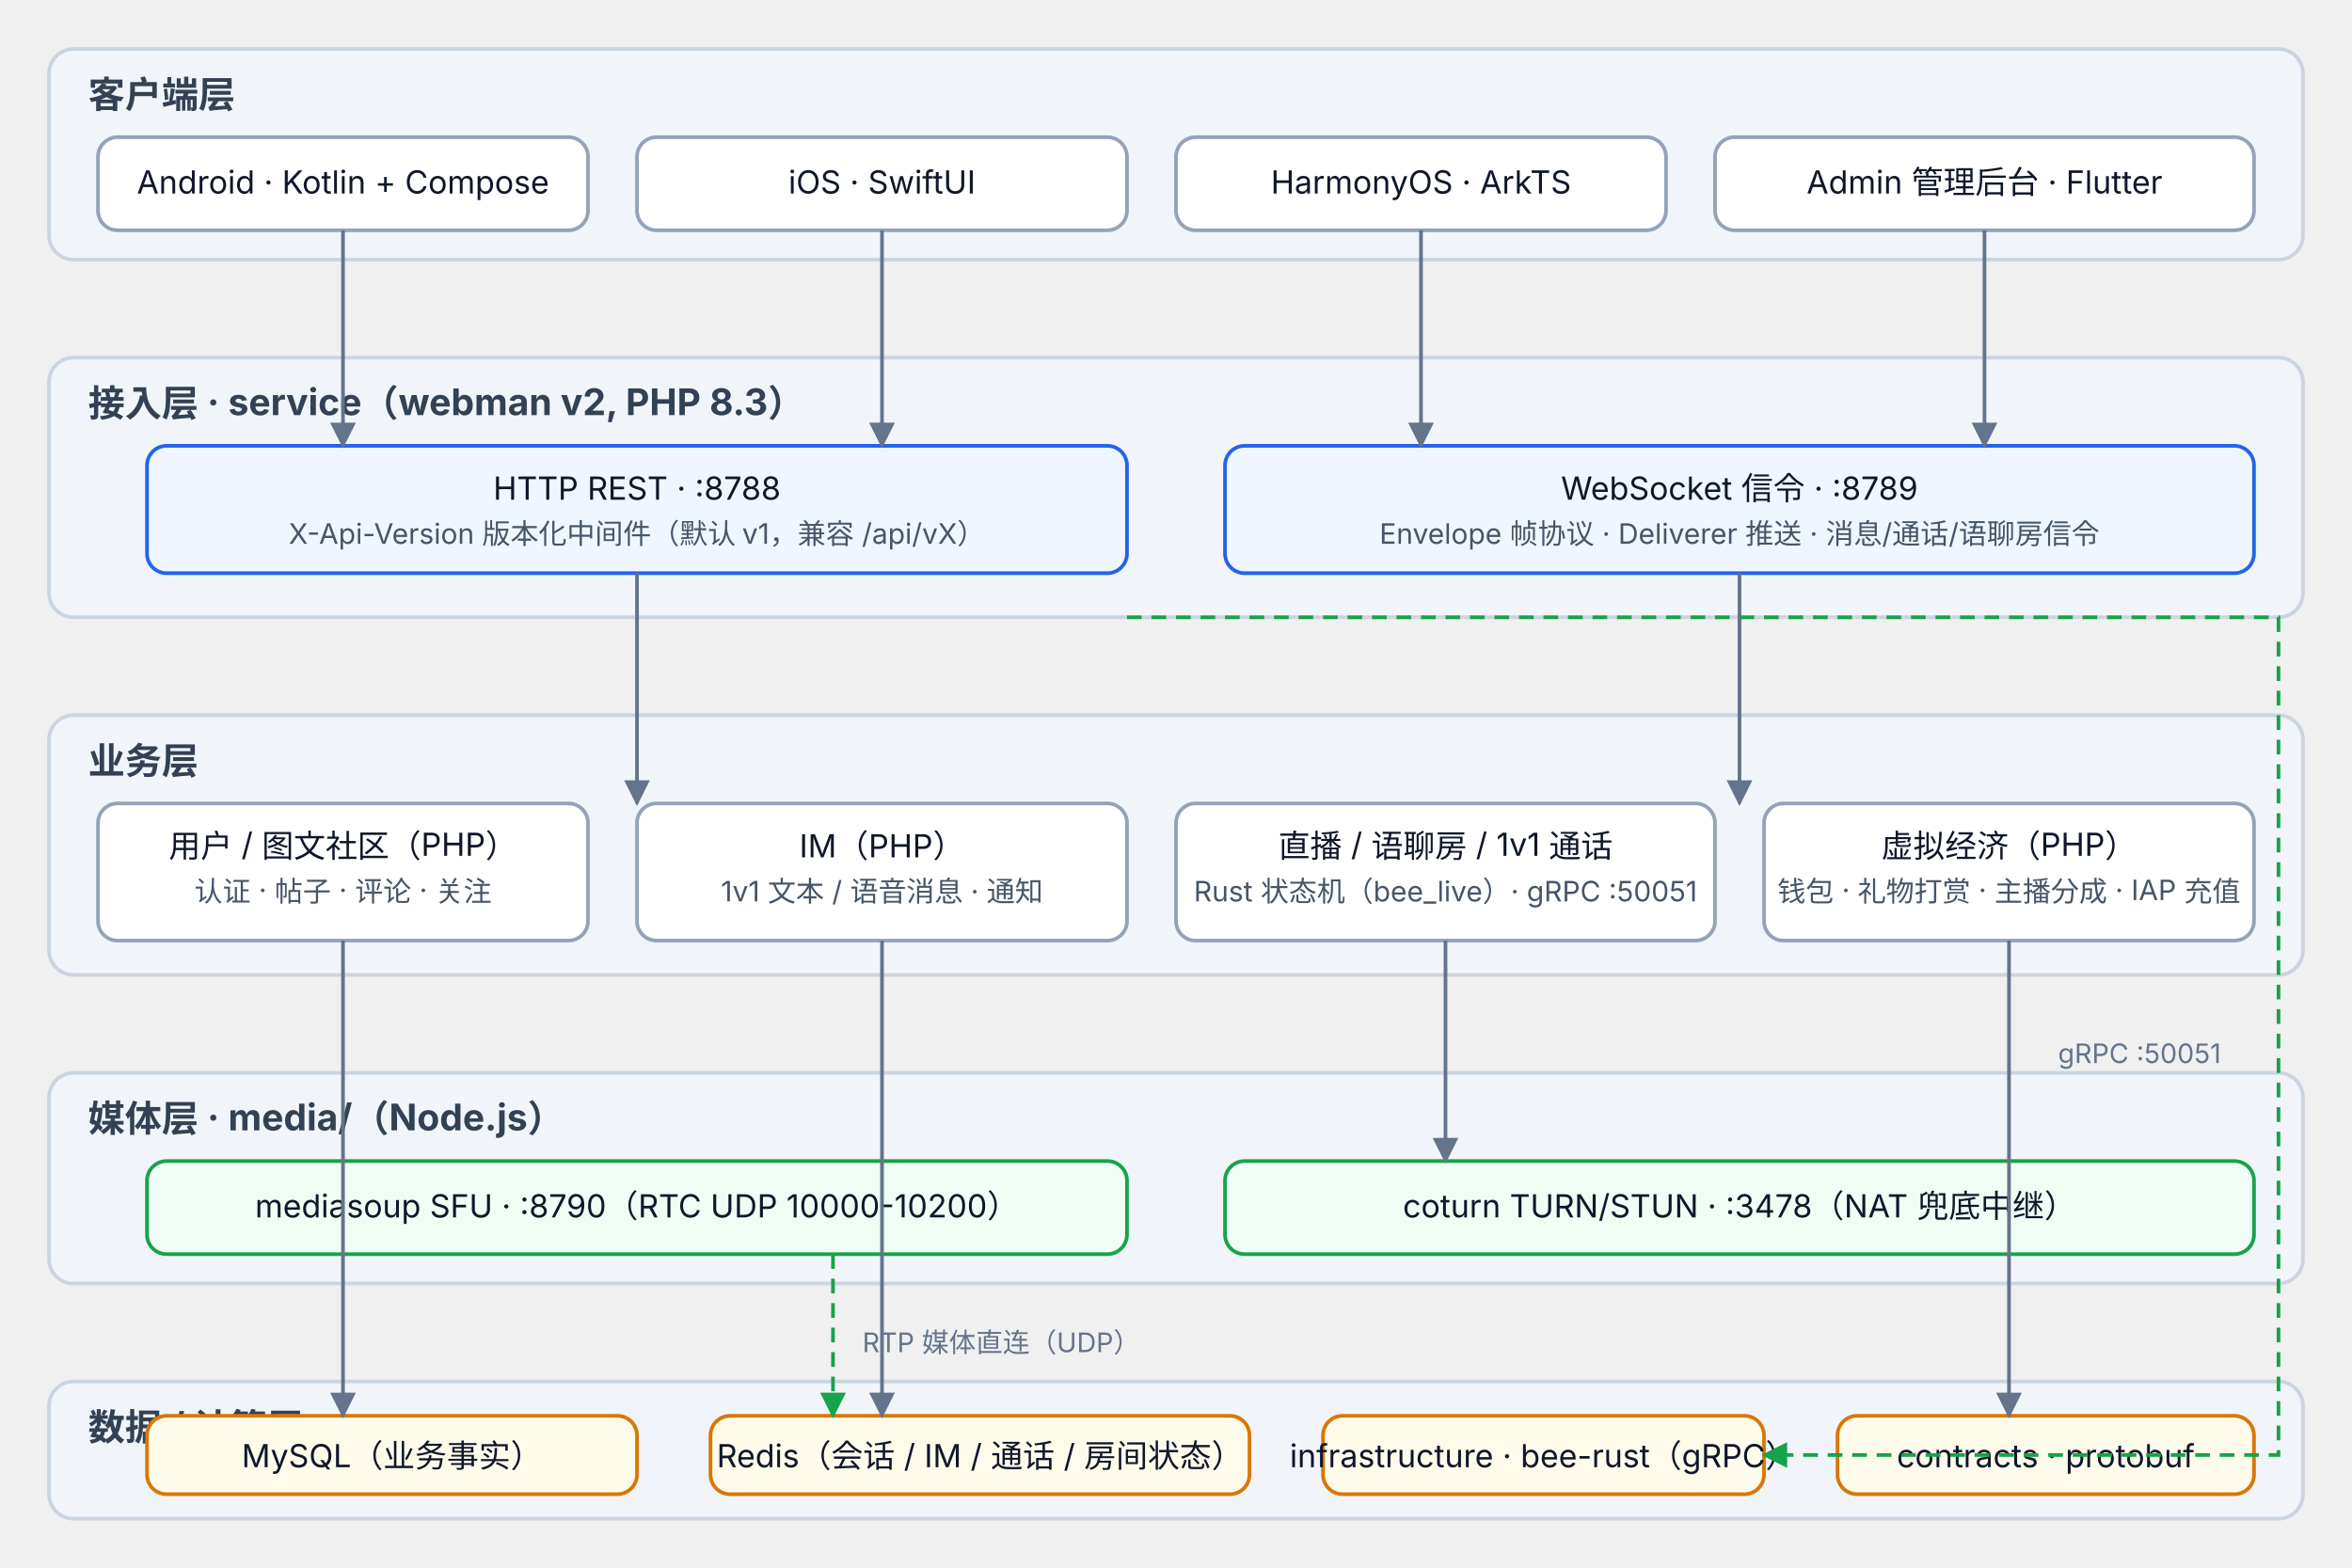
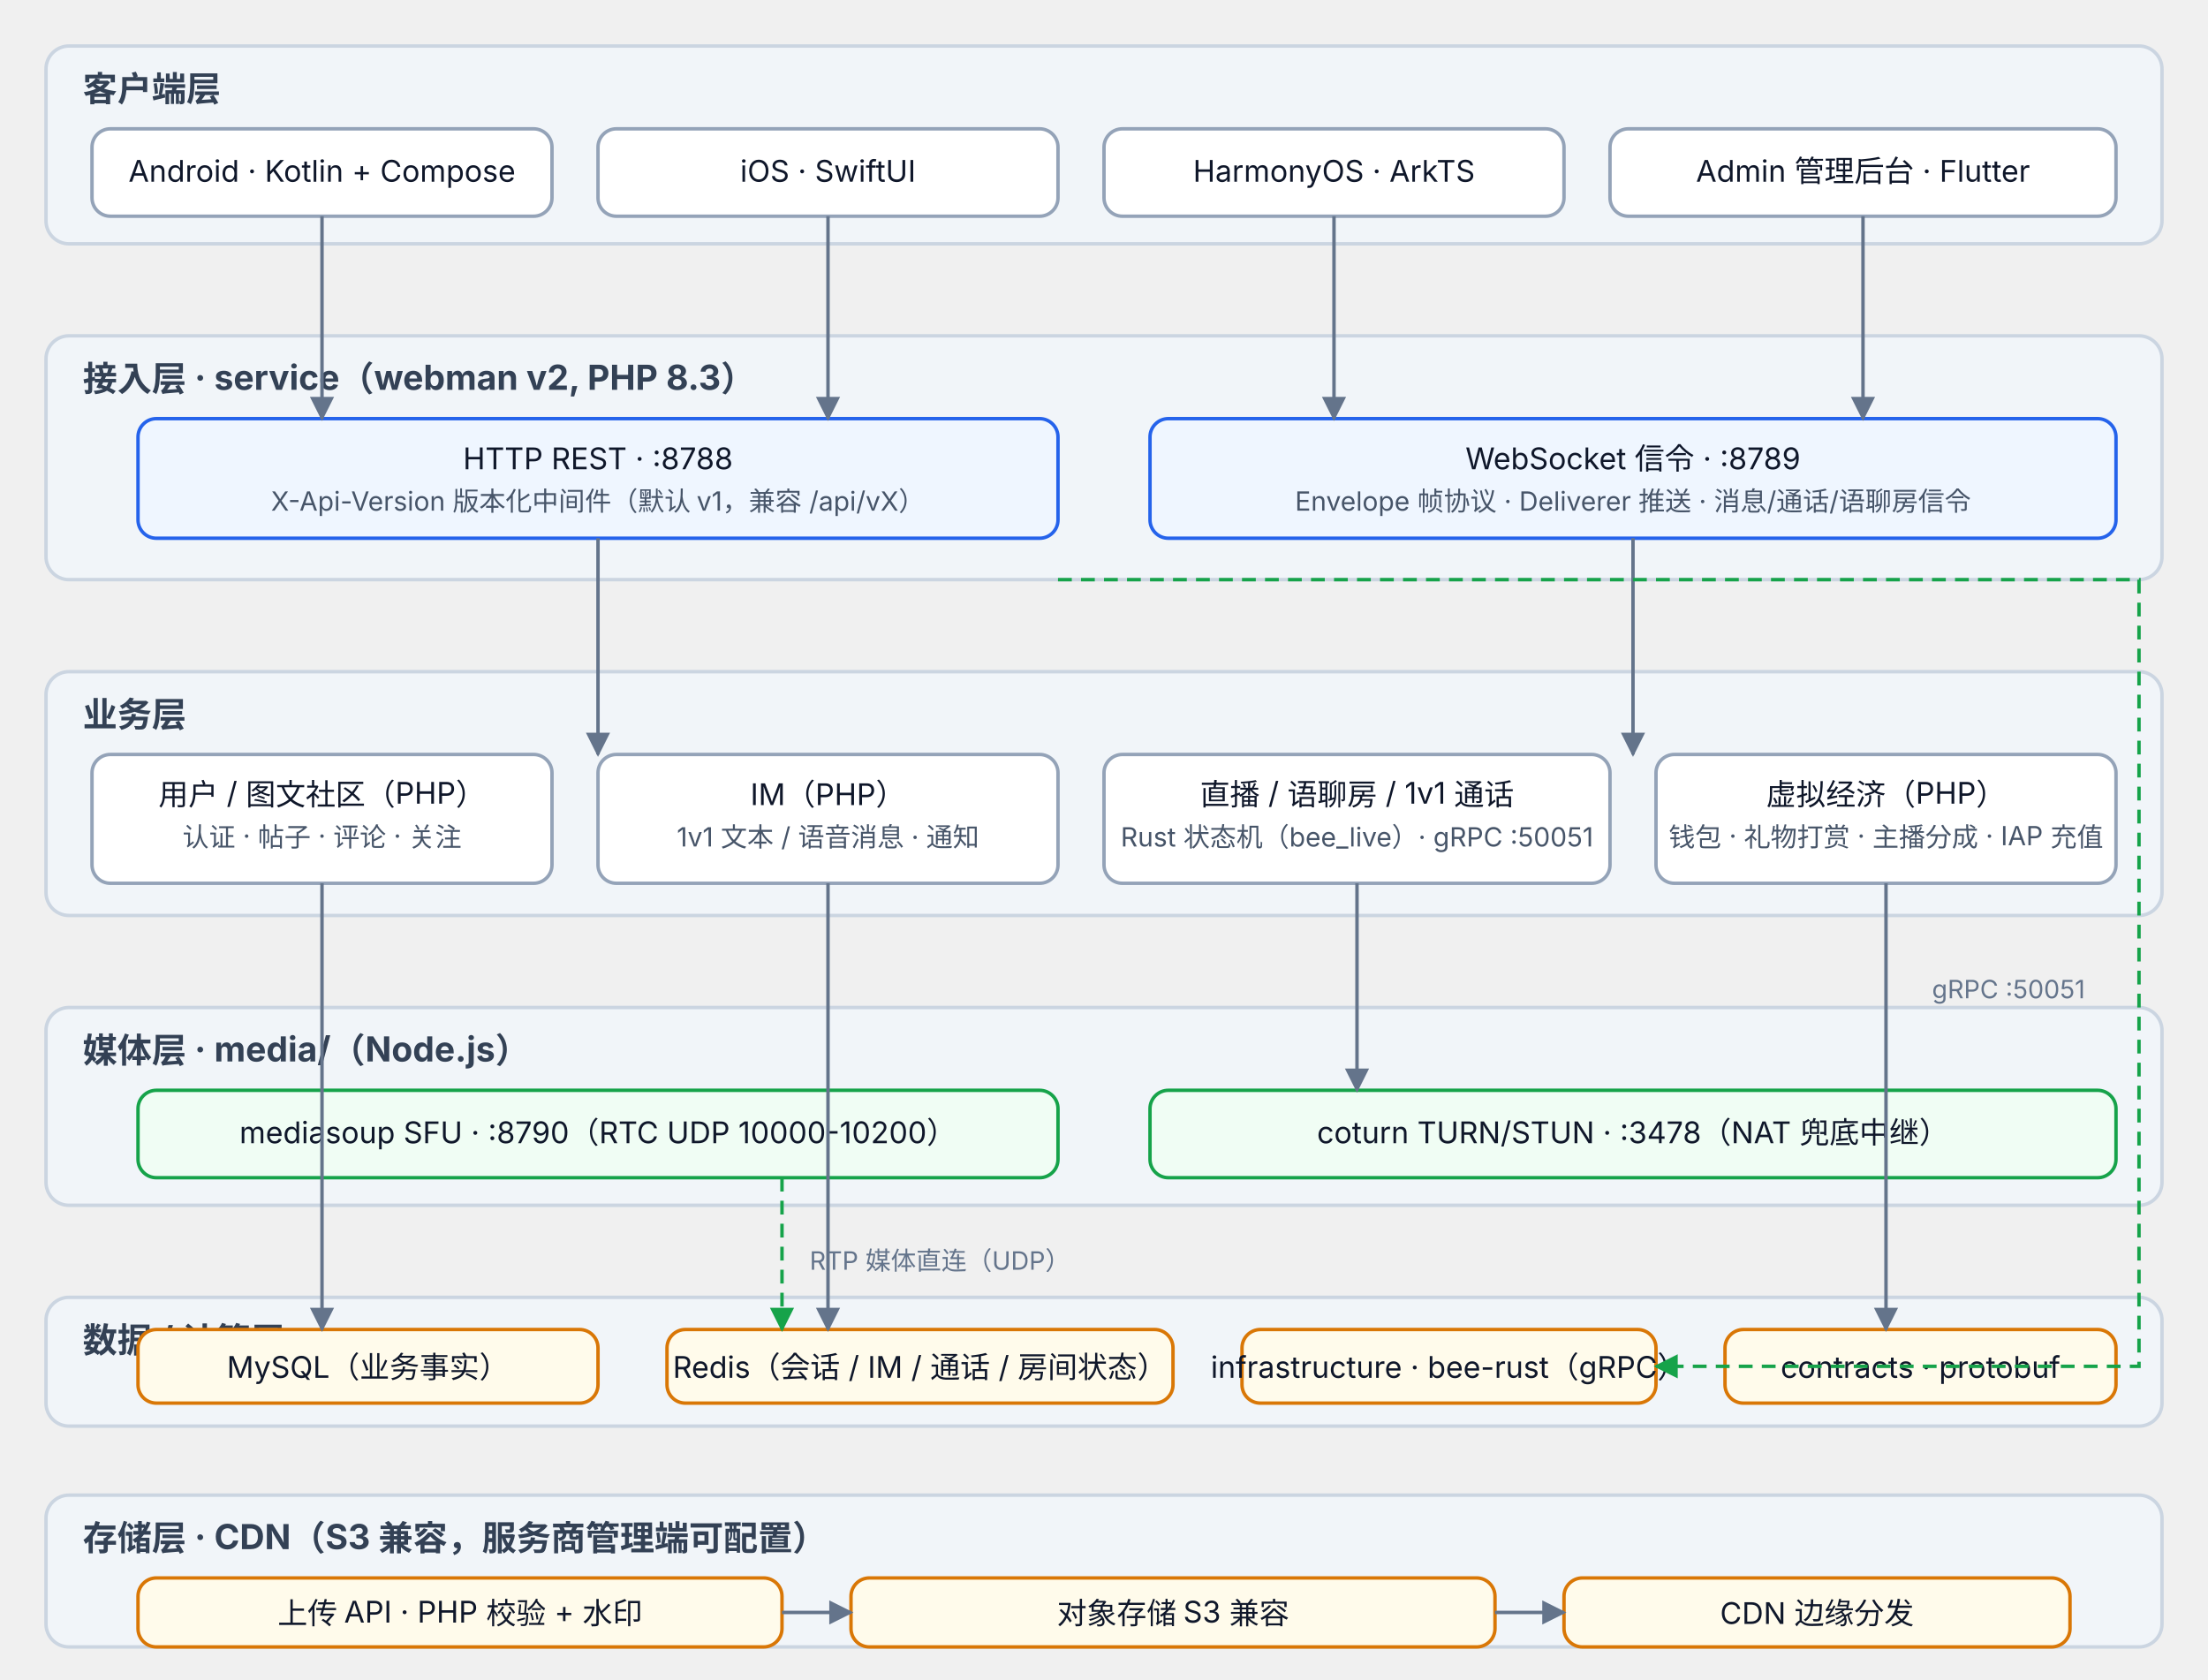
- <svg xmlns="http://www.w3.org/2000/svg" viewBox="0 0 960 640" width="100%" font-family="system-ui, -apple-system, 'Segoe UI', 'PingFang SC', 'Microsoft YaHei', sans-serif">
+ <svg xmlns="http://www.w3.org/2000/svg" viewBox="0 0 960 730" width="100%" font-family="system-ui, -apple-system, 'Segoe UI', 'PingFang SC', 'Microsoft YaHei', sans-serif">
  <defs>
    <marker id="arr" viewBox="0 0 10 10" refX="9" refY="5" markerWidth="7" markerHeight="7" orient="auto-start-reverse">
      <path d="M 0 0 L 10 5 L 0 10 z" fill="#64748b" />
    </marker>
    <marker id="arrg" viewBox="0 0 10 10" refX="9" refY="5" markerWidth="7" markerHeight="7" orient="auto-start-reverse">
      <path d="M 0 0 L 10 5 L 0 10 z" fill="#16a34a" />
    </marker>
  </defs>
  <style>
    .layer { fill: #f1f5f9; stroke: #cbd5e1; stroke-width: 1.5; rx: 10 }
    .box   { fill: #ffffff; stroke: #94a3b8; stroke-width: 1.5; rx: 8 }
    .boxb  { fill: #eff6ff; stroke: #2563eb; stroke-width: 1.5; rx: 8 }
    .boxg  { fill: #f0fdf4; stroke: #16a34a; stroke-width: 1.5; rx: 8 }
    .boxy  { fill: #fffbeb; stroke: #d97706; stroke-width: 1.5; rx: 8 }
    .lt    { font-size: 15px; font-weight: 700; fill: #334155 }
    .t     { font-size: 13px; fill: #0f172a; text-anchor: middle }
    .ts    { font-size: 11.5px; fill: #475569; text-anchor: middle }
    .edge  { stroke: #64748b; stroke-width: 1.5; fill: none; marker-end: url(#arr) }
    .edgeg { stroke: #16a34a; stroke-width: 1.5; fill: none; stroke-dasharray: 6 4; marker-end: url(#arrg) }
    .el    { font-size: 11px; fill: #64748b }
  </style>
  <g>
    <rect class="layer" x="20" y="20" width="920" height="86" />
    <text class="lt" x="36" y="44">客户端层</text>
    <rect class="box" x="40" y="56" width="200" height="38" />
    <text class="t" x="140" y="79">Android · Kotlin + Compose</text>
    <rect class="box" x="260" y="56" width="200" height="38" />
    <text class="t" x="360" y="79">iOS · SwiftUI</text>
    <rect class="box" x="480" y="56" width="200" height="38" />
    <text class="t" x="580" y="79">HarmonyOS · ArkTS</text>
    <rect class="box" x="700" y="56" width="220" height="38" />
    <text class="t" x="810" y="79">Admin 管理后台 · Flutter</text>
  </g>
  <g>
    <rect class="layer" x="20" y="146" width="920" height="106" />
    <text class="lt" x="36" y="170">接入层 · service（webman v2, PHP 8.3）</text>
    <rect class="boxb" x="60" y="182" width="400" height="52" />
    <text class="t" x="260" y="204">HTTP REST · :8788</text>
    <text class="ts" x="260" y="222">X-Api-Version 版本化中间件（默认 v1，兼容 /api/vX）</text>
    <rect class="boxb" x="500" y="182" width="420" height="52" />
    <text class="t" x="710" y="204">WebSocket 信令 · :8789</text>
    <text class="ts" x="710" y="222">Envelope 帧协议 · Deliverer 推送 · 消息/通话/语聊房信令</text>
  </g>
  <g>
    <rect class="layer" x="20" y="292" width="920" height="106" />
    <text class="lt" x="36" y="316">业务层</text>
    <rect class="box" x="40" y="328" width="200" height="56" />
    <text class="t" x="140" y="350">用户 / 图文社区（PHP）</text>
    <text class="ts" x="140" y="368">认证 · 帖子 · 评论 · 关注</text>
    <rect class="box" x="260" y="328" width="200" height="56" />
    <text class="t" x="360" y="350">IM（PHP）</text>
    <text class="ts" x="360" y="368">1v1 文本 / 语音消息 · 通知</text>
    <rect class="box" x="480" y="328" width="220" height="56" />
    <text class="t" x="590" y="350">直播 / 语聊房 / 1v1 通话</text>
    <text class="ts" x="590" y="368">Rust 状态机（bee_live）· gRPC :50051</text>
    <rect class="box" x="720" y="328" width="200" height="56" />
    <text class="t" x="820" y="350">虚拟经济（PHP）</text>
    <text class="ts" x="820" y="368">钱包 · 礼物打赏 · 主播分成 · IAP 充值</text>
  </g>
  <g>
    <rect class="layer" x="20" y="438" width="920" height="86" />
    <text class="lt" x="36" y="462">媒体层 · media/（Node.js）</text>
    <rect class="boxg" x="60" y="474" width="400" height="38" />
    <text class="t" x="260" y="497">mediasoup SFU · :8790（RTC UDP 10000-10200）</text>
    <rect class="boxg" x="500" y="474" width="420" height="38" />
    <text class="t" x="710" y="497">coturn TURN/STUN · :3478（NAT 兜底中继）</text>
  </g>
  <g>
    <rect class="layer" x="20" y="564" width="920" height="56" />
    <text class="lt" x="36" y="588">数据 / 计算层</text>
    <rect class="boxy" x="60" y="578" width="200" height="32" />
    <text class="t" x="160" y="599">MySQL（业务事实）</text>
    <rect class="boxy" x="290" y="578" width="220" height="32" />
    <text class="t" x="400" y="599">Redis（会话 / IM / 通话 / 房间状态）</text>
    <rect class="boxy" x="540" y="578" width="180" height="32" />
    <text class="t" x="630" y="599">infrastructure · bee-rust（gRPC）</text>
    <rect class="boxy" x="750" y="578" width="170" height="32" />
    <text class="t" x="835" y="599">contracts · protobuf</text>
  </g>
+   <g>
+     <rect class="layer" x="20" y="650" width="920" height="66" />
+     <text class="lt" x="36" y="674">存储层 · CDN（S3 兼容，服务商管理端可配置）</text>
+     <rect class="boxy" x="60" y="686" width="280" height="30" />
+     <text class="t" x="200" y="706">上传 API · PHP 校验 + 水印</text>
+     <rect class="boxy" x="370" y="686" width="280" height="30" />
+     <text class="t" x="510" y="706">对象存储 S3 兼容</text>
+     <rect class="boxy" x="680" y="686" width="220" height="30" />
+     <text class="t" x="790" y="706">CDN 边缘分发</text>
+     <path class="edge" d="M 340 701 L 370 701" />
+     <path class="edge" d="M 650 701 L 680 701" />
+   </g>
  <path class="edge" d="M 140 94 L 140 182" />
  <path class="edge" d="M 360 94 L 360 182" />
  <path class="edge" d="M 580 94 L 580 182" />
  <path class="edge" d="M 810 94 L 810 182" />
  <path class="edge" d="M 260 234 L 260 328" />
  <path class="edge" d="M 710 234 L 710 328" />
  <path class="edgeg" d="M 460 252 L 930 252 L 930 594 L 720 594" />
  <text class="el" x="840" y="434">gRPC :50051</text>
  <path class="edge" d="M 590 384 L 590 474" />
  <path class="edge" d="M 140 384 L 140 578" />
  <path class="edge" d="M 360 384 L 360 578" />
  <path class="edge" d="M 820 384 L 820 578" />
  <path class="edgeg" d="M 340 512 L 340 578" />
  <text class="el" x="352" y="552">RTP 媒体直连（UDP）</text>
</svg>
